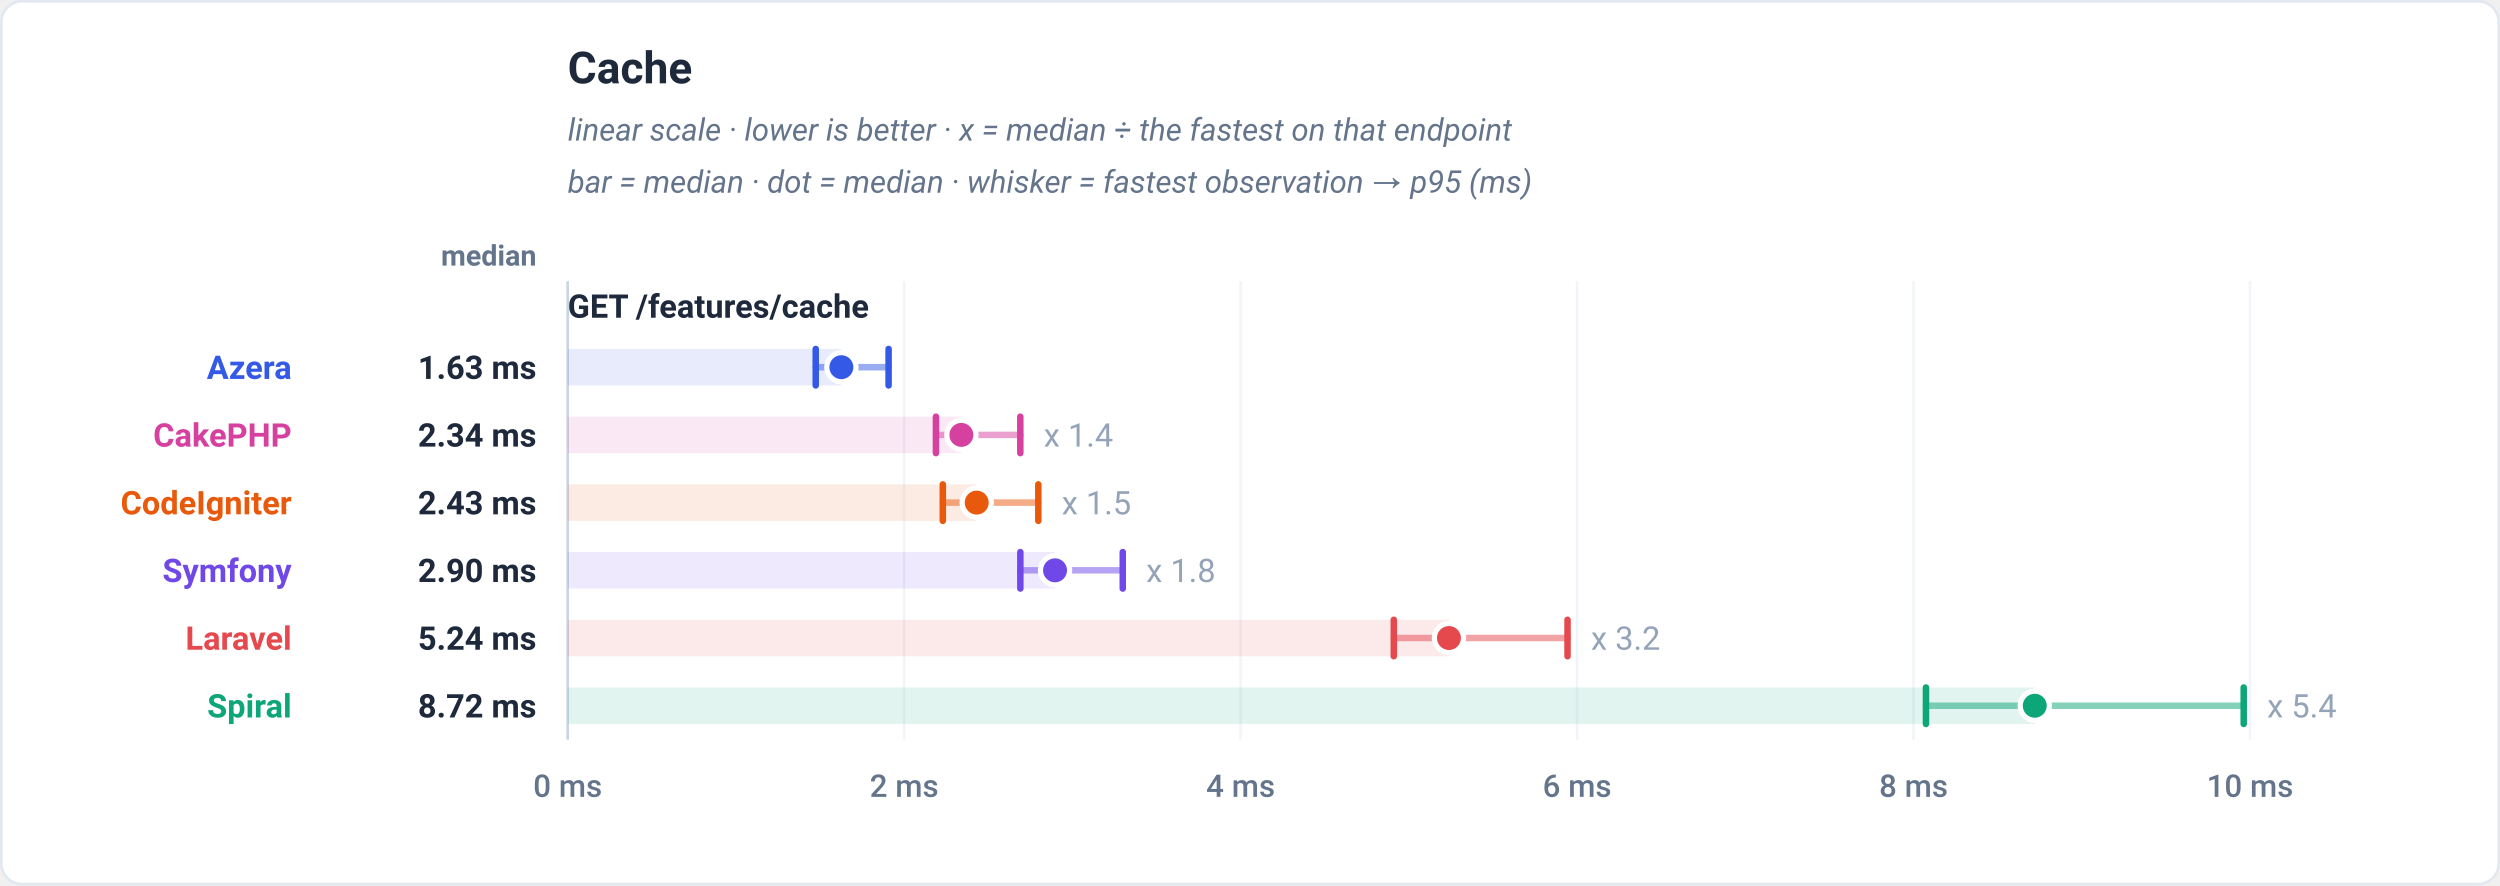
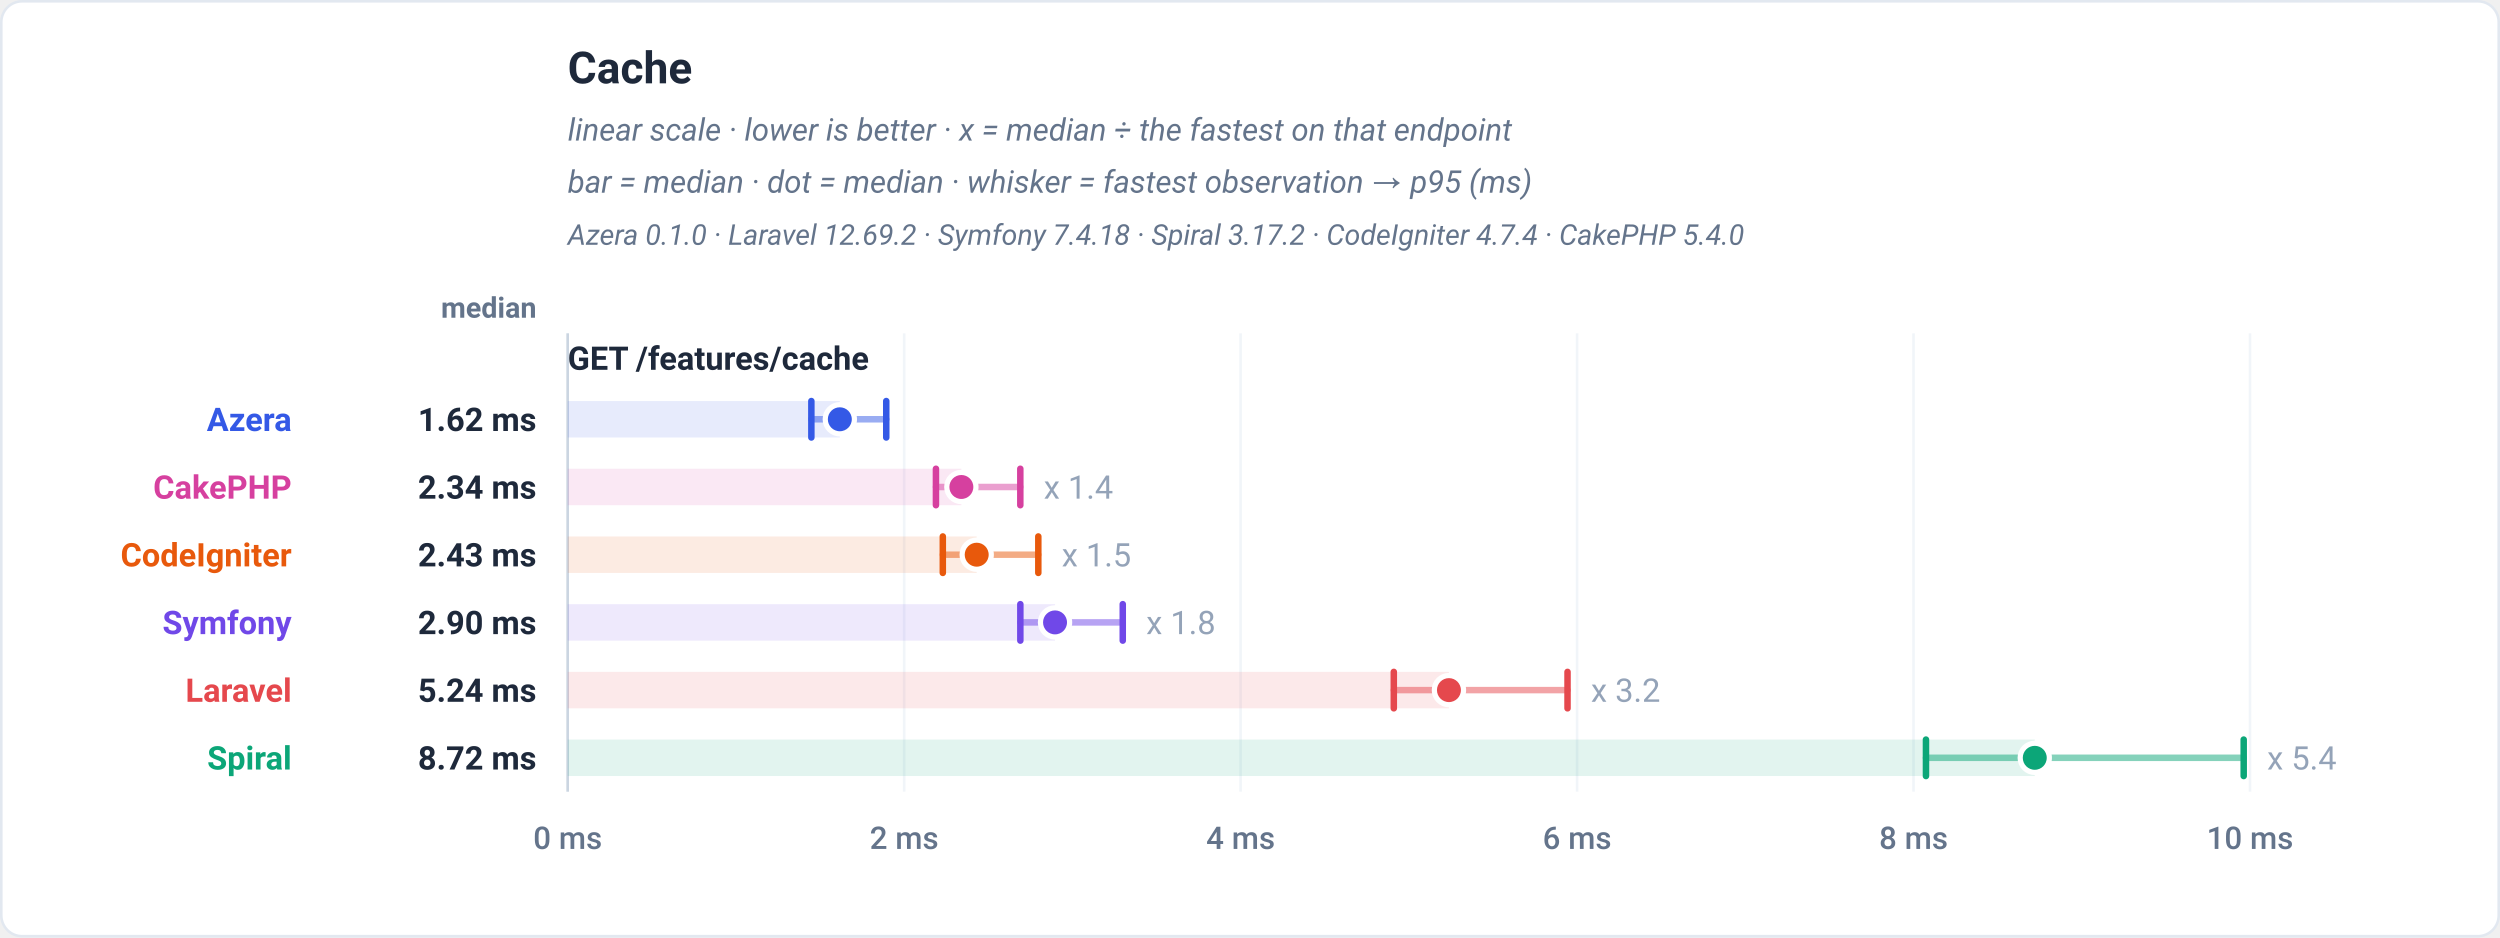
- <svg xmlns="http://www.w3.org/2000/svg" viewBox="0 0 960 340" width="960" height="340" role="img" font-family="-apple-system,BlinkMacSystemFont,'Segoe UI',Roboto,Helvetica,Arial,sans-serif">
-   <rect x="0.5" y="0.5" width="959" height="339" rx="8" fill="#ffffff" stroke="#e2e8f0" />
+ <svg xmlns="http://www.w3.org/2000/svg" viewBox="0 0 960 360" width="960" height="360" role="img" font-family="-apple-system,BlinkMacSystemFont,'Segoe UI',Roboto,Helvetica,Arial,sans-serif">
+   <rect x="0.5" y="0.5" width="959" height="359" rx="8" fill="#ffffff" stroke="#e2e8f0" />
  <text x="218" y="32" font-family="-apple-system,BlinkMacSystemFont,'Segoe UI',Roboto,Helvetica,Arial,sans-serif" font-size="17" font-weight="700" fill="#1e293b" text-anchor="start">Cache</text>
  <text x="218" y="54" font-family="-apple-system,BlinkMacSystemFont,'Segoe UI',Roboto,Helvetica,Arial,sans-serif" font-size="12" font-weight="400" fill="#64748b" text-anchor="start" font-style="italic">linear scale · lower is better · x = median ÷ the fastest on that endpoint</text>
  <text x="218" y="74" font-family="-apple-system,BlinkMacSystemFont,'Segoe UI',Roboto,Helvetica,Arial,sans-serif" font-size="12" font-weight="400" fill="#64748b" text-anchor="start" font-style="italic">bar = median · dot = median · whisker = fastest observation → p95 (ms)</text>
-   <text x="206" y="102" font-family="-apple-system,BlinkMacSystemFont,'Segoe UI',Roboto,Helvetica,Arial,sans-serif" font-size="11" font-weight="600" fill="#64748b" text-anchor="end">median</text>
-   <line x1="218" y1="108" x2="218" y2="284" stroke="#f1f5f9" stroke-width="1" />
-   <text x="218" y="306" font-family="-apple-system,BlinkMacSystemFont,'Segoe UI',Roboto,Helvetica,Arial,sans-serif" font-size="12" font-weight="500" fill="#64748b" text-anchor="middle">0 ms</text>
-   <line x1="347.2" y1="108" x2="347.2" y2="284" stroke="#f1f5f9" stroke-width="1" />
-   <text x="347.2" y="306" font-family="-apple-system,BlinkMacSystemFont,'Segoe UI',Roboto,Helvetica,Arial,sans-serif" font-size="12" font-weight="500" fill="#64748b" text-anchor="middle">2 ms</text>
-   <line x1="476.4" y1="108" x2="476.4" y2="284" stroke="#f1f5f9" stroke-width="1" />
-   <text x="476.4" y="306" font-family="-apple-system,BlinkMacSystemFont,'Segoe UI',Roboto,Helvetica,Arial,sans-serif" font-size="12" font-weight="500" fill="#64748b" text-anchor="middle">4 ms</text>
-   <line x1="605.6" y1="108" x2="605.6" y2="284" stroke="#f1f5f9" stroke-width="1" />
-   <text x="605.6" y="306" font-family="-apple-system,BlinkMacSystemFont,'Segoe UI',Roboto,Helvetica,Arial,sans-serif" font-size="12" font-weight="500" fill="#64748b" text-anchor="middle">6 ms</text>
-   <line x1="734.8" y1="108" x2="734.8" y2="284" stroke="#f1f5f9" stroke-width="1" />
-   <text x="734.8" y="306" font-family="-apple-system,BlinkMacSystemFont,'Segoe UI',Roboto,Helvetica,Arial,sans-serif" font-size="12" font-weight="500" fill="#64748b" text-anchor="middle">8 ms</text>
-   <line x1="864" y1="108" x2="864" y2="284" stroke="#f1f5f9" stroke-width="1" />
-   <text x="864" y="306" font-family="-apple-system,BlinkMacSystemFont,'Segoe UI',Roboto,Helvetica,Arial,sans-serif" font-size="12" font-weight="500" fill="#64748b" text-anchor="middle">10 ms</text>
-   <line x1="218" y1="108" x2="218" y2="284" stroke="#cbd5e1" stroke-width="1" />
-   <text x="218" y="122" font-family="-apple-system,BlinkMacSystemFont,'Segoe UI',Roboto,Helvetica,Arial,sans-serif" font-size="12.5" font-weight="700" fill="#1e293b" text-anchor="start">GET /features/cache</text>
-   <rect x="218" y="134" width="105.08" height="14" fill="#3459e6" fill-opacity="0.12" />
-   <line x1="313.24" y1="141" x2="341.22" y2="141" stroke="#3459e6" stroke-width="2.5" stroke-linecap="round" opacity="0.5" />
-   <line x1="313.24" y1="134" x2="313.24" y2="148" stroke="#3459e6" stroke-width="2.5" stroke-linecap="round" />
-   <line x1="341.22" y1="134" x2="341.22" y2="148" stroke="#3459e6" stroke-width="2.5" stroke-linecap="round" />
-   <circle cx="323.08" cy="141" r="5.6" fill="#3459e6" stroke="#ffffff" stroke-width="2" />
-   <text x="112" y="145.5" font-family="-apple-system,BlinkMacSystemFont,'Segoe UI',Roboto,Helvetica,Arial,sans-serif" font-size="12.5" font-weight="700" fill="#3459e6" text-anchor="end">Azera</text>
-   <text x="206" y="145.5" font-family="-apple-system,BlinkMacSystemFont,'Segoe UI',Roboto,Helvetica,Arial,sans-serif" font-size="12.5" font-weight="700" fill="#1e293b" text-anchor="end">1.63 ms</text>
-   <rect x="218" y="160" width="151.16" height="14" fill="#d6409f" fill-opacity="0.12" />
-   <line x1="359.4" y1="167" x2="391.8" y2="167" stroke="#d6409f" stroke-width="2.5" stroke-linecap="round" opacity="0.5" />
-   <line x1="359.4" y1="160" x2="359.4" y2="174" stroke="#d6409f" stroke-width="2.5" stroke-linecap="round" />
-   <line x1="391.8" y1="160" x2="391.8" y2="174" stroke="#d6409f" stroke-width="2.5" stroke-linecap="round" />
-   <circle cx="369.16" cy="167" r="5.6" fill="#d6409f" stroke="#ffffff" stroke-width="2" />
-   <text x="400.8" y="171.5" font-family="-apple-system,BlinkMacSystemFont,'Segoe UI',Roboto,Helvetica,Arial,sans-serif" font-size="12.5" font-weight="400" fill="#94a3b8" text-anchor="start" stroke="#ffffff" stroke-width="3" paint-order="stroke" stroke-linejoin="round">x 1.4</text>
-   <text x="112" y="171.5" font-family="-apple-system,BlinkMacSystemFont,'Segoe UI',Roboto,Helvetica,Arial,sans-serif" font-size="12.5" font-weight="700" fill="#d6409f" text-anchor="end">CakePHP</text>
-   <text x="206" y="171.5" font-family="-apple-system,BlinkMacSystemFont,'Segoe UI',Roboto,Helvetica,Arial,sans-serif" font-size="12.5" font-weight="700" fill="#1e293b" text-anchor="end">2.34 ms</text>
-   <rect x="218" y="186" width="157.05" height="14" fill="#e8590c" fill-opacity="0.12" />
-   <line x1="362.04" y1="193" x2="398.71" y2="193" stroke="#e8590c" stroke-width="2.5" stroke-linecap="round" opacity="0.5" />
-   <line x1="362.04" y1="186" x2="362.04" y2="200" stroke="#e8590c" stroke-width="2.5" stroke-linecap="round" />
-   <line x1="398.71" y1="186" x2="398.71" y2="200" stroke="#e8590c" stroke-width="2.5" stroke-linecap="round" />
-   <circle cx="375.05" cy="193" r="5.6" fill="#e8590c" stroke="#ffffff" stroke-width="2" />
-   <text x="407.71" y="197.5" font-family="-apple-system,BlinkMacSystemFont,'Segoe UI',Roboto,Helvetica,Arial,sans-serif" font-size="12.5" font-weight="400" fill="#94a3b8" text-anchor="start" stroke="#ffffff" stroke-width="3" paint-order="stroke" stroke-linejoin="round">x 1.5</text>
-   <text x="112" y="197.5" font-family="-apple-system,BlinkMacSystemFont,'Segoe UI',Roboto,Helvetica,Arial,sans-serif" font-size="12.5" font-weight="700" fill="#e8590c" text-anchor="end">CodeIgniter</text>
-   <text x="206" y="197.5" font-family="-apple-system,BlinkMacSystemFont,'Segoe UI',Roboto,Helvetica,Arial,sans-serif" font-size="12.5" font-weight="700" fill="#1e293b" text-anchor="end">2.43 ms</text>
-   <rect x="218" y="212" width="187.13" height="14" fill="#7048e8" fill-opacity="0.12" />
-   <line x1="391.81" y1="219" x2="431.14" y2="219" stroke="#7048e8" stroke-width="2.5" stroke-linecap="round" opacity="0.5" />
-   <line x1="391.81" y1="212" x2="391.81" y2="226" stroke="#7048e8" stroke-width="2.5" stroke-linecap="round" />
-   <line x1="431.14" y1="212" x2="431.14" y2="226" stroke="#7048e8" stroke-width="2.5" stroke-linecap="round" />
-   <circle cx="405.13" cy="219" r="5.6" fill="#7048e8" stroke="#ffffff" stroke-width="2" />
-   <text x="440.14" y="223.5" font-family="-apple-system,BlinkMacSystemFont,'Segoe UI',Roboto,Helvetica,Arial,sans-serif" font-size="12.5" font-weight="400" fill="#94a3b8" text-anchor="start" stroke="#ffffff" stroke-width="3" paint-order="stroke" stroke-linejoin="round">x 1.8</text>
-   <text x="112" y="223.5" font-family="-apple-system,BlinkMacSystemFont,'Segoe UI',Roboto,Helvetica,Arial,sans-serif" font-size="12.5" font-weight="700" fill="#7048e8" text-anchor="end">Symfony</text>
-   <text x="206" y="223.5" font-family="-apple-system,BlinkMacSystemFont,'Segoe UI',Roboto,Helvetica,Arial,sans-serif" font-size="12.5" font-weight="700" fill="#1e293b" text-anchor="end">2.90 ms</text>
-   <rect x="218" y="238" width="338.39" height="14" fill="#e5484d" fill-opacity="0.12" />
-   <line x1="535.22" y1="245" x2="601.93" y2="245" stroke="#e5484d" stroke-width="2.5" stroke-linecap="round" opacity="0.5" />
-   <line x1="535.22" y1="238" x2="535.22" y2="252" stroke="#e5484d" stroke-width="2.5" stroke-linecap="round" />
-   <line x1="601.93" y1="238" x2="601.93" y2="252" stroke="#e5484d" stroke-width="2.5" stroke-linecap="round" />
-   <circle cx="556.39" cy="245" r="5.6" fill="#e5484d" stroke="#ffffff" stroke-width="2" />
-   <text x="610.93" y="249.5" font-family="-apple-system,BlinkMacSystemFont,'Segoe UI',Roboto,Helvetica,Arial,sans-serif" font-size="12.5" font-weight="400" fill="#94a3b8" text-anchor="start" stroke="#ffffff" stroke-width="3" paint-order="stroke" stroke-linejoin="round">x 3.2</text>
-   <text x="112" y="249.5" font-family="-apple-system,BlinkMacSystemFont,'Segoe UI',Roboto,Helvetica,Arial,sans-serif" font-size="12.5" font-weight="700" fill="#e5484d" text-anchor="end">Laravel</text>
-   <text x="206" y="249.5" font-family="-apple-system,BlinkMacSystemFont,'Segoe UI',Roboto,Helvetica,Arial,sans-serif" font-size="12.5" font-weight="700" fill="#1e293b" text-anchor="end">5.24 ms</text>
-   <rect x="218" y="264" width="563.35" height="14" fill="#0ca678" fill-opacity="0.12" />
-   <line x1="739.57" y1="271" x2="861.58" y2="271" stroke="#0ca678" stroke-width="2.5" stroke-linecap="round" opacity="0.5" />
-   <line x1="739.57" y1="264" x2="739.57" y2="278" stroke="#0ca678" stroke-width="2.5" stroke-linecap="round" />
-   <line x1="861.58" y1="264" x2="861.58" y2="278" stroke="#0ca678" stroke-width="2.5" stroke-linecap="round" />
-   <circle cx="781.35" cy="271" r="5.6" fill="#0ca678" stroke="#ffffff" stroke-width="2" />
-   <text x="870.58" y="275.5" font-family="-apple-system,BlinkMacSystemFont,'Segoe UI',Roboto,Helvetica,Arial,sans-serif" font-size="12.5" font-weight="400" fill="#94a3b8" text-anchor="start" stroke="#ffffff" stroke-width="3" paint-order="stroke" stroke-linejoin="round">x 5.4</text>
-   <text x="112" y="275.5" font-family="-apple-system,BlinkMacSystemFont,'Segoe UI',Roboto,Helvetica,Arial,sans-serif" font-size="12.5" font-weight="700" fill="#0ca678" text-anchor="end">Spiral</text>
-   <text x="206" y="275.5" font-family="-apple-system,BlinkMacSystemFont,'Segoe UI',Roboto,Helvetica,Arial,sans-serif" font-size="12.5" font-weight="700" fill="#1e293b" text-anchor="end">8.72 ms</text>
+   <text x="218" y="94" font-family="-apple-system,BlinkMacSystemFont,'Segoe UI',Roboto,Helvetica,Arial,sans-serif" font-size="11" font-weight="400" fill="#64748b" text-anchor="start" font-style="italic">Azera 0.1.0 · Laravel 12.69.2 · Symfony 7.4.18 · Spiral 3.17.2 · CodeIgniter 4.7.4 · CakePHP 5.4.0</text>
+   <text x="206" y="122" font-family="-apple-system,BlinkMacSystemFont,'Segoe UI',Roboto,Helvetica,Arial,sans-serif" font-size="11" font-weight="600" fill="#64748b" text-anchor="end">median</text>
+   <line x1="218" y1="128" x2="218" y2="304" stroke="#f1f5f9" stroke-width="1" />
+   <text x="218" y="326" font-family="-apple-system,BlinkMacSystemFont,'Segoe UI',Roboto,Helvetica,Arial,sans-serif" font-size="12" font-weight="500" fill="#64748b" text-anchor="middle">0 ms</text>
+   <line x1="347.2" y1="128" x2="347.2" y2="304" stroke="#f1f5f9" stroke-width="1" />
+   <text x="347.2" y="326" font-family="-apple-system,BlinkMacSystemFont,'Segoe UI',Roboto,Helvetica,Arial,sans-serif" font-size="12" font-weight="500" fill="#64748b" text-anchor="middle">2 ms</text>
+   <line x1="476.4" y1="128" x2="476.4" y2="304" stroke="#f1f5f9" stroke-width="1" />
+   <text x="476.4" y="326" font-family="-apple-system,BlinkMacSystemFont,'Segoe UI',Roboto,Helvetica,Arial,sans-serif" font-size="12" font-weight="500" fill="#64748b" text-anchor="middle">4 ms</text>
+   <line x1="605.6" y1="128" x2="605.6" y2="304" stroke="#f1f5f9" stroke-width="1" />
+   <text x="605.6" y="326" font-family="-apple-system,BlinkMacSystemFont,'Segoe UI',Roboto,Helvetica,Arial,sans-serif" font-size="12" font-weight="500" fill="#64748b" text-anchor="middle">6 ms</text>
+   <line x1="734.8" y1="128" x2="734.8" y2="304" stroke="#f1f5f9" stroke-width="1" />
+   <text x="734.8" y="326" font-family="-apple-system,BlinkMacSystemFont,'Segoe UI',Roboto,Helvetica,Arial,sans-serif" font-size="12" font-weight="500" fill="#64748b" text-anchor="middle">8 ms</text>
+   <line x1="864" y1="128" x2="864" y2="304" stroke="#f1f5f9" stroke-width="1" />
+   <text x="864" y="326" font-family="-apple-system,BlinkMacSystemFont,'Segoe UI',Roboto,Helvetica,Arial,sans-serif" font-size="12" font-weight="500" fill="#64748b" text-anchor="middle">10 ms</text>
+   <line x1="218" y1="128" x2="218" y2="304" stroke="#cbd5e1" stroke-width="1" />
+   <text x="218" y="142" font-family="-apple-system,BlinkMacSystemFont,'Segoe UI',Roboto,Helvetica,Arial,sans-serif" font-size="12.5" font-weight="700" fill="#1e293b" text-anchor="start">GET /features/cache</text>
+   <rect x="218" y="154" width="104.49" height="14" fill="#3459e6" fill-opacity="0.12" />
+   <line x1="311.56" y1="161" x2="340.32" y2="161" stroke="#3459e6" stroke-width="2.5" stroke-linecap="round" opacity="0.5" />
+   <line x1="311.56" y1="154" x2="311.56" y2="168" stroke="#3459e6" stroke-width="2.5" stroke-linecap="round" />
+   <line x1="340.32" y1="154" x2="340.32" y2="168" stroke="#3459e6" stroke-width="2.5" stroke-linecap="round" />
+   <circle cx="322.49" cy="161" r="5.6" fill="#3459e6" stroke="#ffffff" stroke-width="2" />
+   <text x="112" y="165.5" font-family="-apple-system,BlinkMacSystemFont,'Segoe UI',Roboto,Helvetica,Arial,sans-serif" font-size="12.5" font-weight="700" fill="#3459e6" text-anchor="end">Azera</text>
+   <text x="206" y="165.5" font-family="-apple-system,BlinkMacSystemFont,'Segoe UI',Roboto,Helvetica,Arial,sans-serif" font-size="12.5" font-weight="700" fill="#1e293b" text-anchor="end">1.62 ms</text>
+   <rect x="218" y="180" width="151.16" height="14" fill="#d6409f" fill-opacity="0.12" />
+   <line x1="359.4" y1="187" x2="391.8" y2="187" stroke="#d6409f" stroke-width="2.5" stroke-linecap="round" opacity="0.5" />
+   <line x1="359.4" y1="180" x2="359.4" y2="194" stroke="#d6409f" stroke-width="2.5" stroke-linecap="round" />
+   <line x1="391.8" y1="180" x2="391.8" y2="194" stroke="#d6409f" stroke-width="2.5" stroke-linecap="round" />
+   <circle cx="369.16" cy="187" r="5.6" fill="#d6409f" stroke="#ffffff" stroke-width="2" />
+   <text x="400.8" y="191.5" font-family="-apple-system,BlinkMacSystemFont,'Segoe UI',Roboto,Helvetica,Arial,sans-serif" font-size="12.5" font-weight="400" fill="#94a3b8" text-anchor="start" stroke="#ffffff" stroke-width="3" paint-order="stroke" stroke-linejoin="round">x 1.4</text>
+   <text x="112" y="191.5" font-family="-apple-system,BlinkMacSystemFont,'Segoe UI',Roboto,Helvetica,Arial,sans-serif" font-size="12.5" font-weight="700" fill="#d6409f" text-anchor="end">CakePHP</text>
+   <text x="206" y="191.5" font-family="-apple-system,BlinkMacSystemFont,'Segoe UI',Roboto,Helvetica,Arial,sans-serif" font-size="12.5" font-weight="700" fill="#1e293b" text-anchor="end">2.34 ms</text>
+   <rect x="218" y="206" width="157.05" height="14" fill="#e8590c" fill-opacity="0.12" />
+   <line x1="362.04" y1="213" x2="398.71" y2="213" stroke="#e8590c" stroke-width="2.5" stroke-linecap="round" opacity="0.5" />
+   <line x1="362.04" y1="206" x2="362.04" y2="220" stroke="#e8590c" stroke-width="2.5" stroke-linecap="round" />
+   <line x1="398.71" y1="206" x2="398.71" y2="220" stroke="#e8590c" stroke-width="2.5" stroke-linecap="round" />
+   <circle cx="375.05" cy="213" r="5.6" fill="#e8590c" stroke="#ffffff" stroke-width="2" />
+   <text x="407.71" y="217.5" font-family="-apple-system,BlinkMacSystemFont,'Segoe UI',Roboto,Helvetica,Arial,sans-serif" font-size="12.5" font-weight="400" fill="#94a3b8" text-anchor="start" stroke="#ffffff" stroke-width="3" paint-order="stroke" stroke-linejoin="round">x 1.5</text>
+   <text x="112" y="217.5" font-family="-apple-system,BlinkMacSystemFont,'Segoe UI',Roboto,Helvetica,Arial,sans-serif" font-size="12.5" font-weight="700" fill="#e8590c" text-anchor="end">CodeIgniter</text>
+   <text x="206" y="217.5" font-family="-apple-system,BlinkMacSystemFont,'Segoe UI',Roboto,Helvetica,Arial,sans-serif" font-size="12.5" font-weight="700" fill="#1e293b" text-anchor="end">2.43 ms</text>
+   <rect x="218" y="232" width="187.13" height="14" fill="#7048e8" fill-opacity="0.12" />
+   <line x1="391.81" y1="239" x2="431.14" y2="239" stroke="#7048e8" stroke-width="2.5" stroke-linecap="round" opacity="0.5" />
+   <line x1="391.81" y1="232" x2="391.81" y2="246" stroke="#7048e8" stroke-width="2.5" stroke-linecap="round" />
+   <line x1="431.14" y1="232" x2="431.14" y2="246" stroke="#7048e8" stroke-width="2.5" stroke-linecap="round" />
+   <circle cx="405.13" cy="239" r="5.6" fill="#7048e8" stroke="#ffffff" stroke-width="2" />
+   <text x="440.14" y="243.5" font-family="-apple-system,BlinkMacSystemFont,'Segoe UI',Roboto,Helvetica,Arial,sans-serif" font-size="12.5" font-weight="400" fill="#94a3b8" text-anchor="start" stroke="#ffffff" stroke-width="3" paint-order="stroke" stroke-linejoin="round">x 1.8</text>
+   <text x="112" y="243.5" font-family="-apple-system,BlinkMacSystemFont,'Segoe UI',Roboto,Helvetica,Arial,sans-serif" font-size="12.5" font-weight="700" fill="#7048e8" text-anchor="end">Symfony</text>
+   <text x="206" y="243.5" font-family="-apple-system,BlinkMacSystemFont,'Segoe UI',Roboto,Helvetica,Arial,sans-serif" font-size="12.5" font-weight="700" fill="#1e293b" text-anchor="end">2.90 ms</text>
+   <rect x="218" y="258" width="338.39" height="14" fill="#e5484d" fill-opacity="0.12" />
+   <line x1="535.22" y1="265" x2="601.93" y2="265" stroke="#e5484d" stroke-width="2.5" stroke-linecap="round" opacity="0.5" />
+   <line x1="535.22" y1="258" x2="535.22" y2="272" stroke="#e5484d" stroke-width="2.5" stroke-linecap="round" />
+   <line x1="601.93" y1="258" x2="601.93" y2="272" stroke="#e5484d" stroke-width="2.5" stroke-linecap="round" />
+   <circle cx="556.39" cy="265" r="5.6" fill="#e5484d" stroke="#ffffff" stroke-width="2" />
+   <text x="610.93" y="269.5" font-family="-apple-system,BlinkMacSystemFont,'Segoe UI',Roboto,Helvetica,Arial,sans-serif" font-size="12.5" font-weight="400" fill="#94a3b8" text-anchor="start" stroke="#ffffff" stroke-width="3" paint-order="stroke" stroke-linejoin="round">x 3.2</text>
+   <text x="112" y="269.5" font-family="-apple-system,BlinkMacSystemFont,'Segoe UI',Roboto,Helvetica,Arial,sans-serif" font-size="12.5" font-weight="700" fill="#e5484d" text-anchor="end">Laravel</text>
+   <text x="206" y="269.5" font-family="-apple-system,BlinkMacSystemFont,'Segoe UI',Roboto,Helvetica,Arial,sans-serif" font-size="12.5" font-weight="700" fill="#1e293b" text-anchor="end">5.24 ms</text>
+   <rect x="218" y="284" width="563.35" height="14" fill="#0ca678" fill-opacity="0.12" />
+   <line x1="739.57" y1="291" x2="861.58" y2="291" stroke="#0ca678" stroke-width="2.5" stroke-linecap="round" opacity="0.5" />
+   <line x1="739.57" y1="284" x2="739.57" y2="298" stroke="#0ca678" stroke-width="2.5" stroke-linecap="round" />
+   <line x1="861.58" y1="284" x2="861.58" y2="298" stroke="#0ca678" stroke-width="2.5" stroke-linecap="round" />
+   <circle cx="781.35" cy="291" r="5.6" fill="#0ca678" stroke="#ffffff" stroke-width="2" />
+   <text x="870.58" y="295.5" font-family="-apple-system,BlinkMacSystemFont,'Segoe UI',Roboto,Helvetica,Arial,sans-serif" font-size="12.5" font-weight="400" fill="#94a3b8" text-anchor="start" stroke="#ffffff" stroke-width="3" paint-order="stroke" stroke-linejoin="round">x 5.4</text>
+   <text x="112" y="295.5" font-family="-apple-system,BlinkMacSystemFont,'Segoe UI',Roboto,Helvetica,Arial,sans-serif" font-size="12.5" font-weight="700" fill="#0ca678" text-anchor="end">Spiral</text>
+   <text x="206" y="295.5" font-family="-apple-system,BlinkMacSystemFont,'Segoe UI',Roboto,Helvetica,Arial,sans-serif" font-size="12.5" font-weight="700" fill="#1e293b" text-anchor="end">8.72 ms</text>
</svg>
